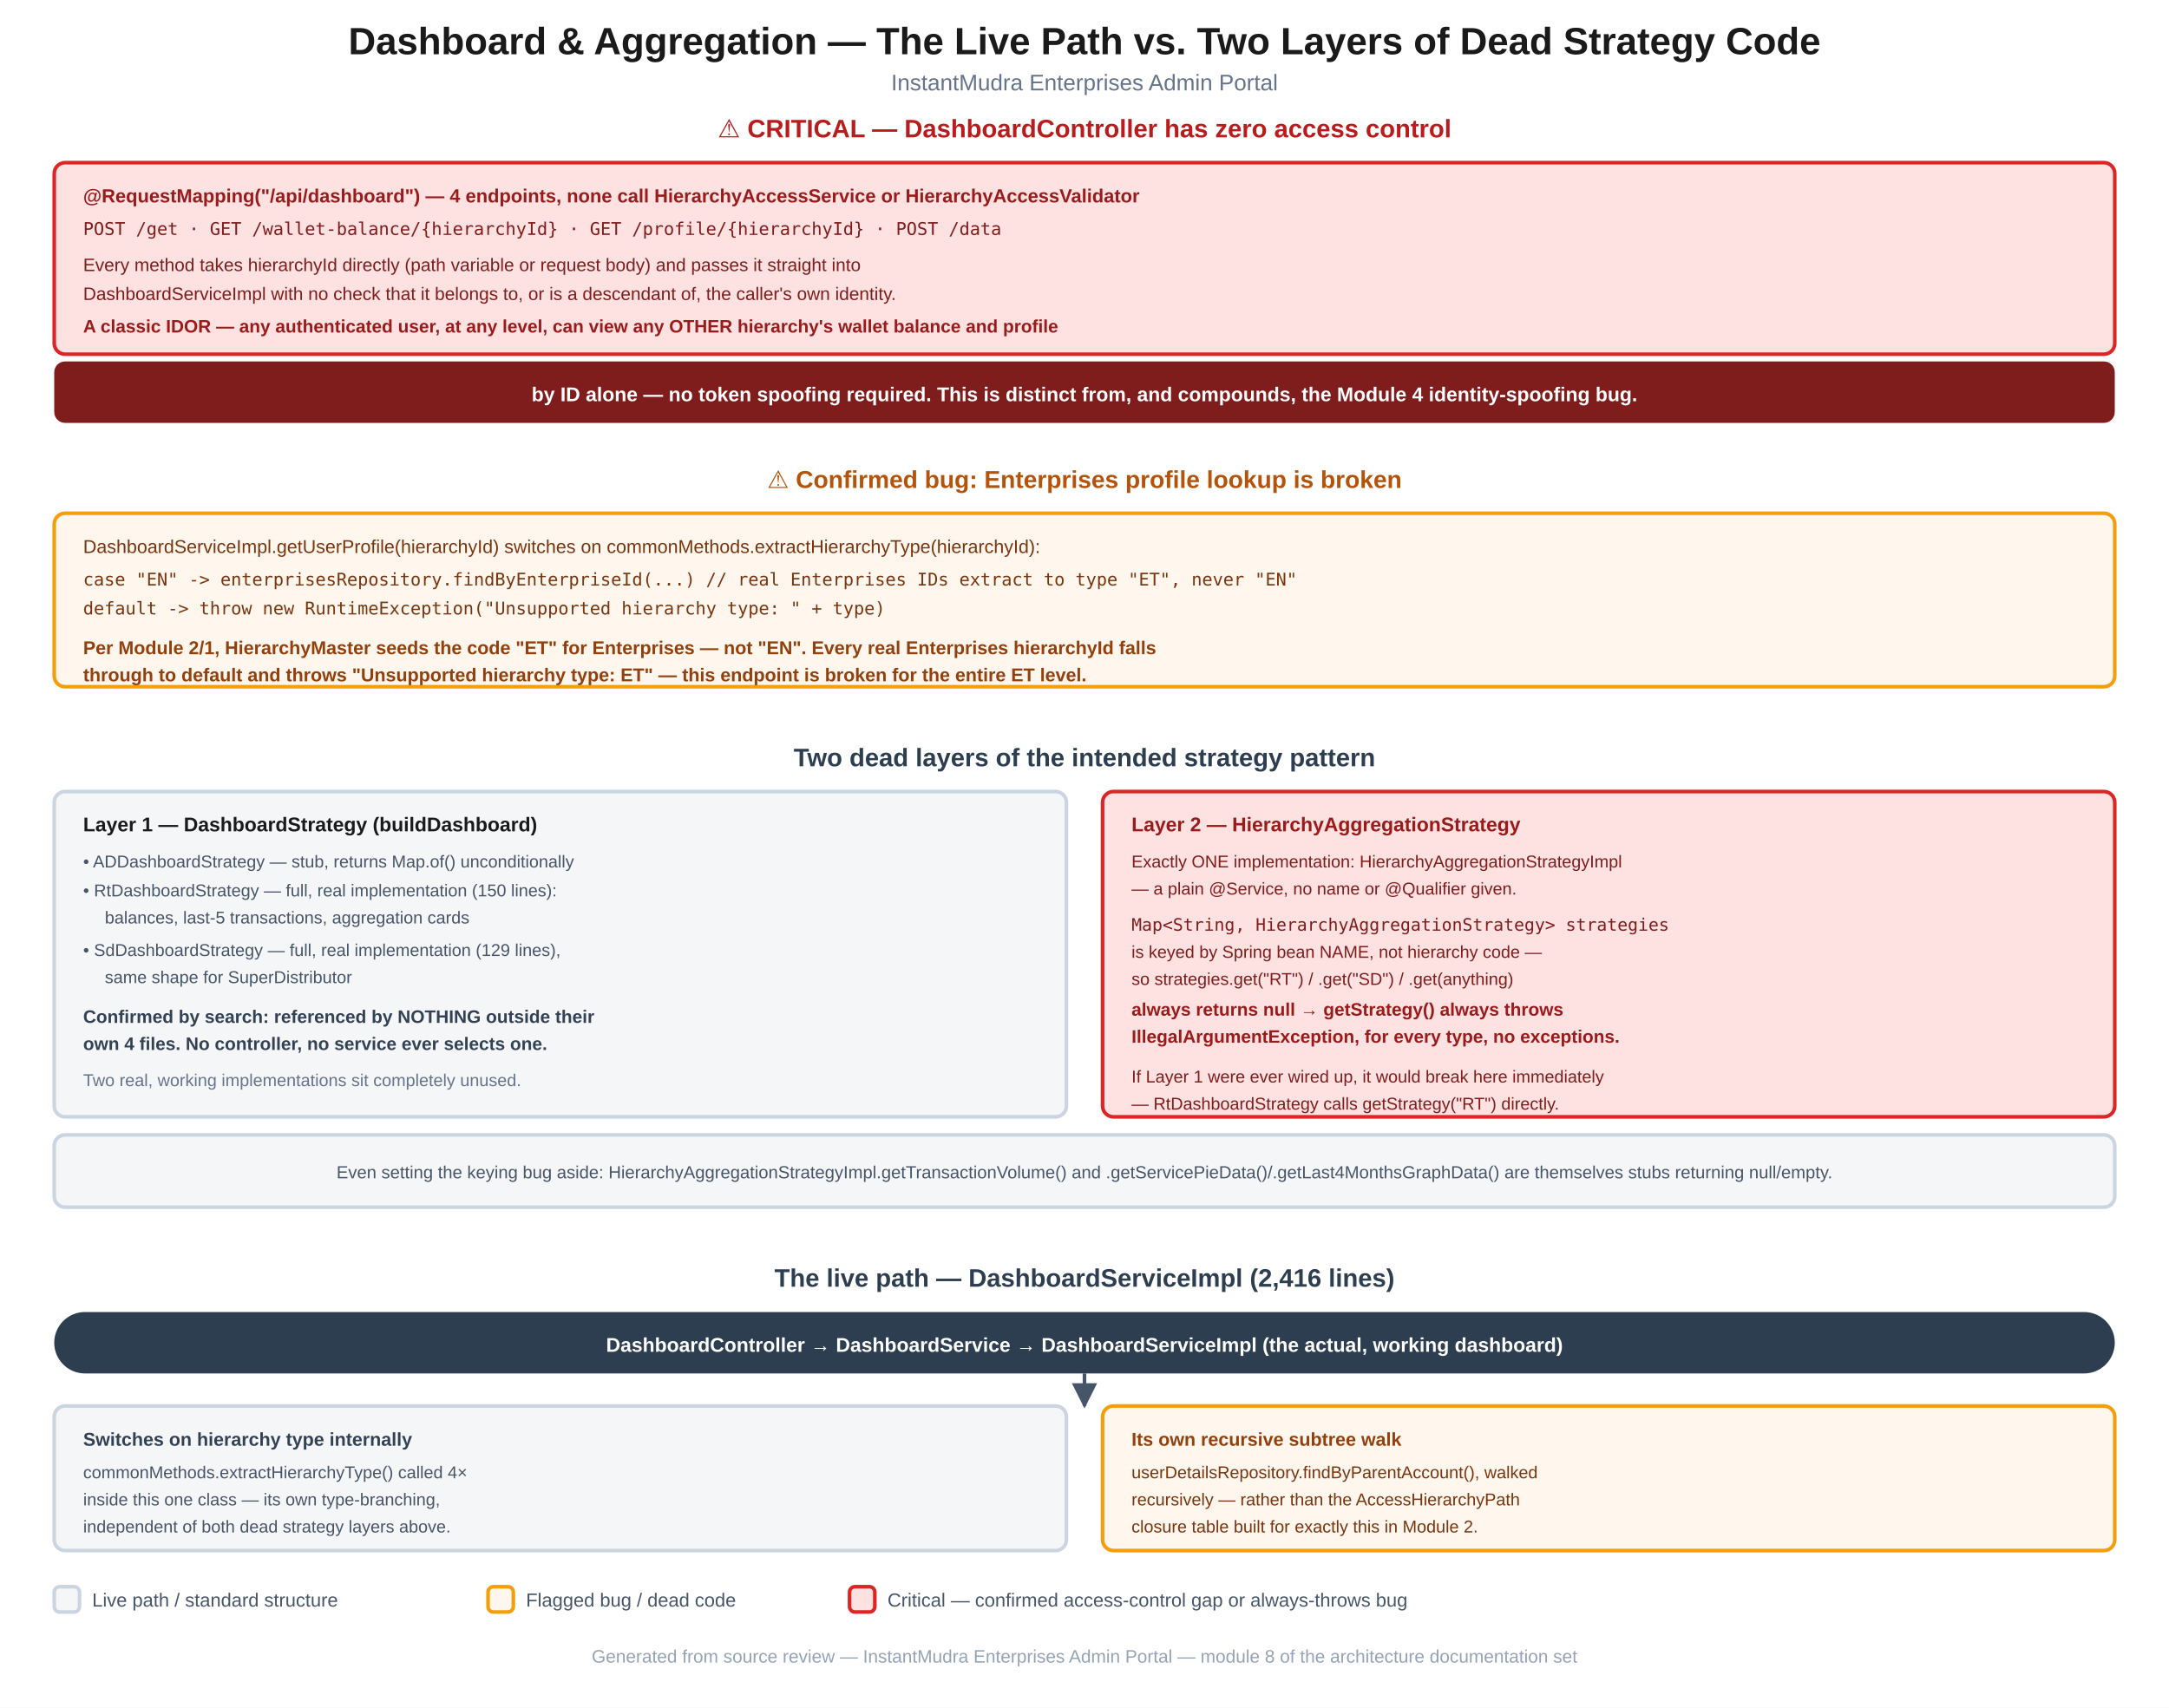
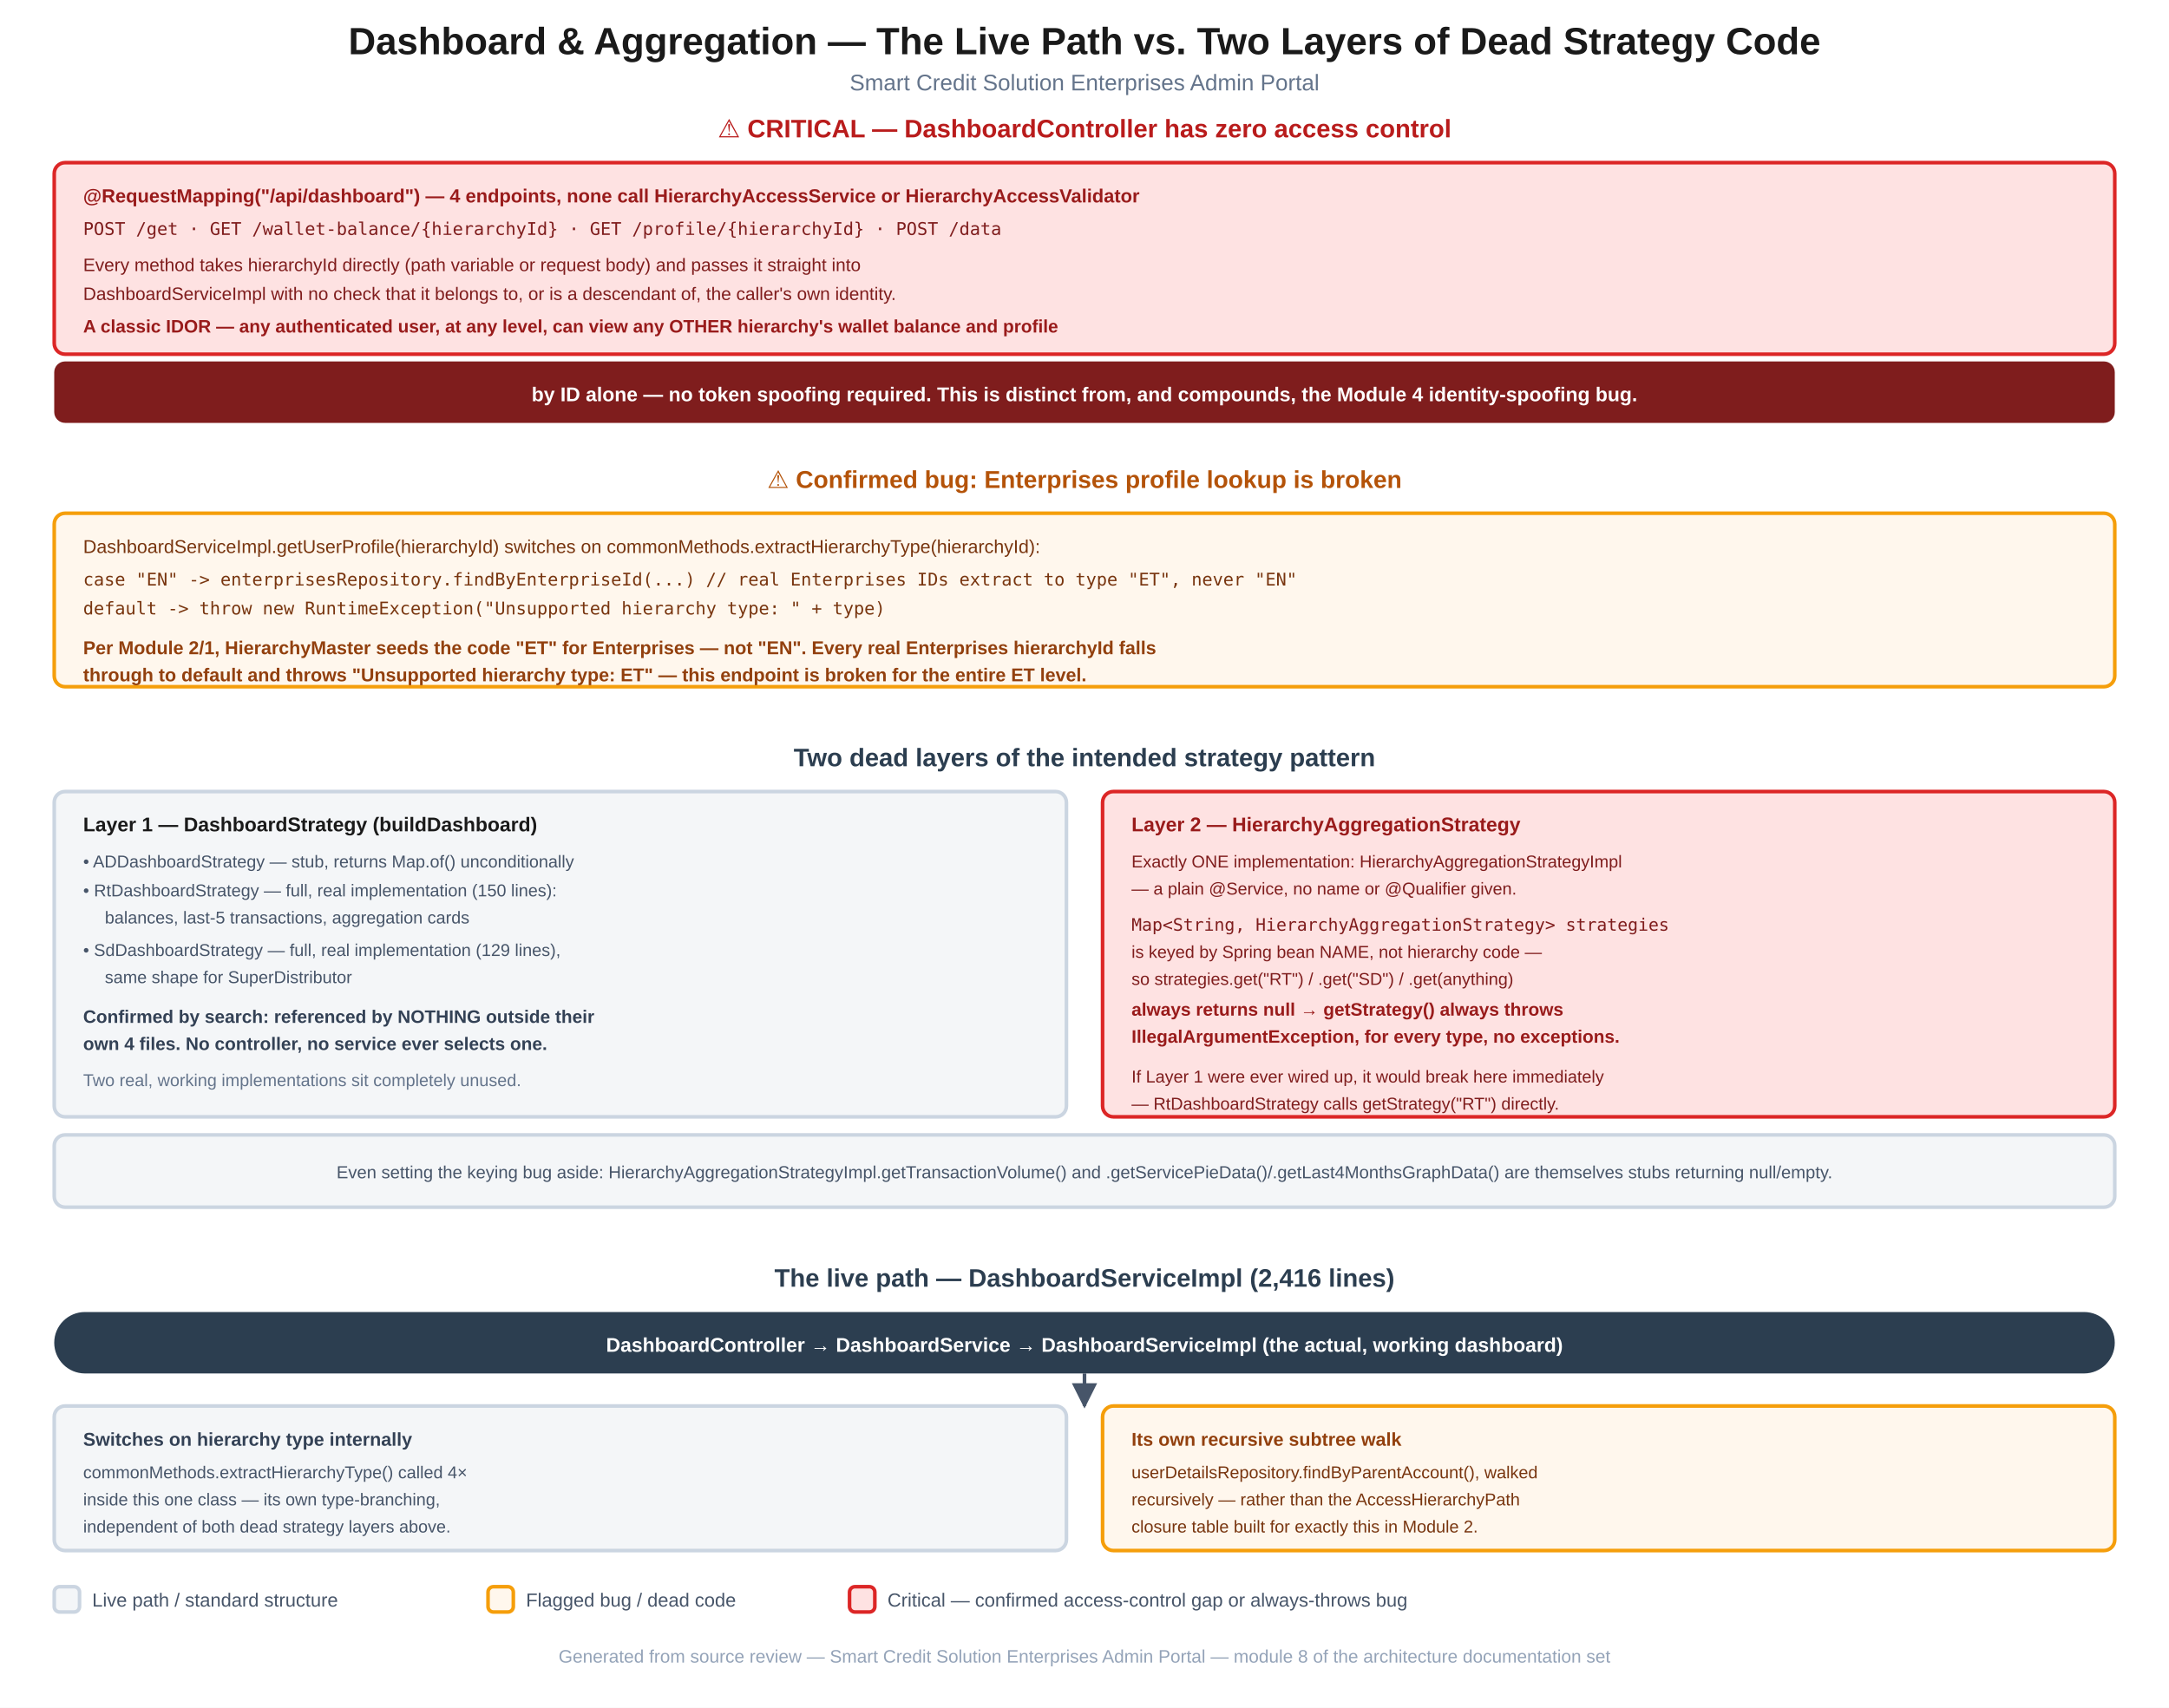
<svg xmlns="http://www.w3.org/2000/svg" viewBox="0 0 1200 945" font-family="Segoe UI, Arial, sans-serif">
  <defs>
    <marker id="arrow8" viewBox="0 0 10 10" refX="9" refY="5" markerWidth="7" markerHeight="7" orient="auto-start-reverse">
      <path d="M0,0 L10,5 L0,10 z" fill="#475569" />
    </marker>
  </defs>
  <rect x="0" y="0" width="1200" height="945" fill="#ffffff" />
  <text x="600" y="30" text-anchor="middle" font-size="21" font-weight="700" fill="#1a1a1a">Dashboard &amp; Aggregation — The Live Path vs. Two Layers of Dead Strategy Code</text>
-   <text x="600" y="50" text-anchor="middle" font-size="12.5" fill="#64748b">InstantMudra Enterprises Admin Portal</text>
+   <text x="600" y="50" text-anchor="middle" font-size="12.5" fill="#64748b">Smart Credit Solution Enterprises Admin Portal</text>
  <text x="600" y="76" text-anchor="middle" font-size="14" font-weight="700" fill="#b91c1c">⚠ CRITICAL — DashboardController has zero access control</text>
  <rect x="30" y="90" width="1140" height="106" rx="6" fill="#fee2e2" stroke="#dc2626" stroke-width="2" />
  <text x="46" y="112" font-size="10.5" font-weight="700" fill="#991b1b">@RequestMapping("/api/dashboard") — 4 endpoints, none call HierarchyAccessService or HierarchyAccessValidator</text>
  <text x="46" y="130" font-size="9.7" font-family="Consolas, monospace" fill="#7f1d1d">POST /get · GET /wallet-balance/{hierarchyId} · GET /profile/{hierarchyId} · POST /data</text>
  <text x="46" y="150" font-size="10" fill="#7f1d1d">Every method takes hierarchyId directly (path variable or request body) and passes it straight into</text>
  <text x="46" y="166" font-size="10" fill="#7f1d1d">DashboardServiceImpl with no check that it belongs to, or is a descendant of, the caller's own identity.</text>
  <text x="46" y="184" font-size="10" font-weight="700" fill="#991b1b">A classic IDOR — any authenticated user, at any level, can view any OTHER hierarchy's wallet balance and profile</text>
  <rect x="30" y="200" width="1140" height="34" rx="6" fill="#7f1d1d" />
  <text x="600" y="222" text-anchor="middle" font-size="11" font-weight="700" fill="#fff">by ID alone — no token spoofing required. This is distinct from, and compounds, the Module 4 identity-spoofing bug.</text>
  <text x="600" y="270" text-anchor="middle" font-size="13.5" font-weight="700" fill="#b45309">⚠ Confirmed bug: Enterprises profile lookup is broken</text>
  <rect x="30" y="284" width="1140" height="96" rx="6" fill="#fff7ed" stroke="#f59e0b" stroke-width="2" />
  <text x="46" y="306" font-size="10.3" fill="#78350f">DashboardServiceImpl.getUserProfile(hierarchyId) switches on commonMethods.extractHierarchyType(hierarchyId):</text>
  <text x="46" y="324" font-size="9.7" font-family="Consolas, monospace" fill="#78350f">case "EN" -&gt; enterprisesRepository.findByEnterpriseId(...)   // real Enterprises IDs extract to type "ET", never "EN"</text>
  <text x="46" y="340" font-size="9.7" font-family="Consolas, monospace" fill="#78350f">default   -&gt; throw new RuntimeException("Unsupported hierarchy type: " + type)</text>
  <text x="46" y="362" font-size="10.3" font-weight="700" fill="#92400e">Per Module 2/1, HierarchyMaster seeds the code "ET" for Enterprises — not "EN". Every real Enterprises hierarchyId falls</text>
  <text x="46" y="377" font-size="10.3" font-weight="700" fill="#92400e">through to default and throws "Unsupported hierarchy type: ET" — this endpoint is broken for the entire ET level.</text>
  <text x="600" y="424" text-anchor="middle" font-size="14" font-weight="700" fill="#2c3e50">Two dead layers of the intended strategy pattern</text>
  <rect x="30" y="438" width="560" height="180" rx="6" fill="#f4f6f8" stroke="#cbd5e1" stroke-width="2" />
  <text x="46" y="460" font-size="11" font-weight="700" fill="#1a1a1a">Layer 1 — DashboardStrategy (buildDashboard)</text>
  <text x="46" y="480" font-size="9.5" fill="#475569">• ADDashboardStrategy — stub, returns Map.of() unconditionally</text>
  <text x="46" y="496" font-size="9.5" fill="#475569">• RtDashboardStrategy — full, real implementation (150 lines):</text>
  <text x="58" y="511" font-size="9.5" fill="#475569">balances, last-5 transactions, aggregation cards</text>
  <text x="46" y="529" font-size="9.5" fill="#475569">• SdDashboardStrategy — full, real implementation (129 lines),</text>
  <text x="58" y="544" font-size="9.5" fill="#475569">same shape for SuperDistributor</text>
  <text x="46" y="566" font-size="10" font-weight="700" fill="#334155">Confirmed by search: referenced by NOTHING outside their</text>
  <text x="46" y="581" font-size="10" font-weight="700" fill="#334155">own 4 files. No controller, no service ever selects one.</text>
  <text x="46" y="601" font-size="9.5" fill="#64748b">Two real, working implementations sit completely unused.</text>
  <rect x="610" y="438" width="560" height="180" rx="6" fill="#fee2e2" stroke="#dc2626" stroke-width="2" />
  <text x="626" y="460" font-size="11" font-weight="700" fill="#991b1b">Layer 2 — HierarchyAggregationStrategy</text>
  <text x="626" y="480" font-size="9.5" fill="#7f1d1d">Exactly ONE implementation: HierarchyAggregationStrategyImpl</text>
  <text x="626" y="495" font-size="9.5" fill="#7f1d1d">— a plain @Service, no name or @Qualifier given.</text>
  <text x="626" y="515" font-size="9.5" font-family="Consolas, monospace" fill="#7f1d1d">Map&lt;String, HierarchyAggregationStrategy&gt; strategies</text>
  <text x="626" y="530" font-size="9.5" fill="#7f1d1d">is keyed by Spring bean NAME, not hierarchy code —</text>
  <text x="626" y="545" font-size="9.5" fill="#7f1d1d">so strategies.get("RT") / .get("SD") / .get(anything)</text>
  <text x="626" y="562" font-size="10" font-weight="700" fill="#991b1b">always returns null → getStrategy() always throws</text>
  <text x="626" y="577" font-size="10" font-weight="700" fill="#991b1b">IllegalArgumentException, for every type, no exceptions.</text>
  <text x="626" y="599" font-size="9.5" fill="#7f1d1d">If Layer 1 were ever wired up, it would break here immediately</text>
  <text x="626" y="614" font-size="9.5" fill="#7f1d1d">— RtDashboardStrategy calls getStrategy("RT") directly.</text>
  <rect x="30" y="628" width="1140" height="40" rx="6" fill="#f4f6f8" stroke="#cbd5e1" stroke-width="2" />
  <text x="600" y="652" text-anchor="middle" font-size="9.7" fill="#475569">Even setting the keying bug aside: HierarchyAggregationStrategyImpl.getTransactionVolume() and .getServicePieData()/.getLast4MonthsGraphData() are themselves stubs returning null/empty.</text>
  <text x="600" y="712" text-anchor="middle" font-size="14" font-weight="700" fill="#2c3e50">The live path — DashboardServiceImpl (2,416 lines)</text>
  <rect x="30" y="726" width="1140" height="34" rx="17" fill="#2c3e50" />
  <text x="600" y="748" text-anchor="middle" font-size="11" font-weight="600" fill="#fff">DashboardController → DashboardService → DashboardServiceImpl (the actual, working dashboard)</text>
  <line x1="600" y1="760" x2="600" y2="778" stroke="#475569" stroke-width="2" marker-end="url(#arrow8)" />
  <rect x="30" y="778" width="560" height="80" rx="6" fill="#f4f6f8" stroke="#cbd5e1" stroke-width="2" />
  <text x="46" y="800" font-size="10.3" font-weight="700" fill="#334155">Switches on hierarchy type internally</text>
  <text x="46" y="818" font-size="9.5" fill="#475569">commonMethods.extractHierarchyType() called 4×</text>
  <text x="46" y="833" font-size="9.5" fill="#475569">inside this one class — its own type-branching,</text>
  <text x="46" y="848" font-size="9.5" fill="#475569">independent of both dead strategy layers above.</text>
  <rect x="610" y="778" width="560" height="80" rx="6" fill="#fff7ed" stroke="#f59e0b" stroke-width="2" />
  <text x="626" y="800" font-size="10.3" font-weight="700" fill="#92400e">Its own recursive subtree walk</text>
  <text x="626" y="818" font-size="9.5" fill="#78350f">userDetailsRepository.findByParentAccount(), walked</text>
  <text x="626" y="833" font-size="9.5" fill="#78350f">recursively — rather than the AccessHierarchyPath</text>
  <text x="626" y="848" font-size="9.5" fill="#78350f">closure table built for exactly this in Module 2.</text>
  <rect x="30" y="878" width="14" height="14" rx="3" fill="#f4f6f8" stroke="#cbd5e1" stroke-width="2" />
  <text x="51" y="889" font-size="10.5" fill="#475569">Live path / standard structure</text>
  <rect x="270" y="878" width="14" height="14" rx="3" fill="#fff7ed" stroke="#f59e0b" stroke-width="2" />
  <text x="291" y="889" font-size="10.5" fill="#475569">Flagged bug / dead code</text>
  <rect x="470" y="878" width="14" height="14" rx="3" fill="#fee2e2" stroke="#dc2626" stroke-width="2" />
  <text x="491" y="889" font-size="10.5" fill="#475569">Critical — confirmed access-control gap or always-throws bug</text>
-   <text x="600" y="920" text-anchor="middle" font-size="10" fill="#94a3b8">Generated from source review — InstantMudra Enterprises Admin Portal — module 8 of the architecture documentation set</text>
+   <text x="600" y="920" text-anchor="middle" font-size="10" fill="#94a3b8">Generated from source review — Smart Credit Solution Enterprises Admin Portal — module 8 of the architecture documentation set</text>
</svg>
